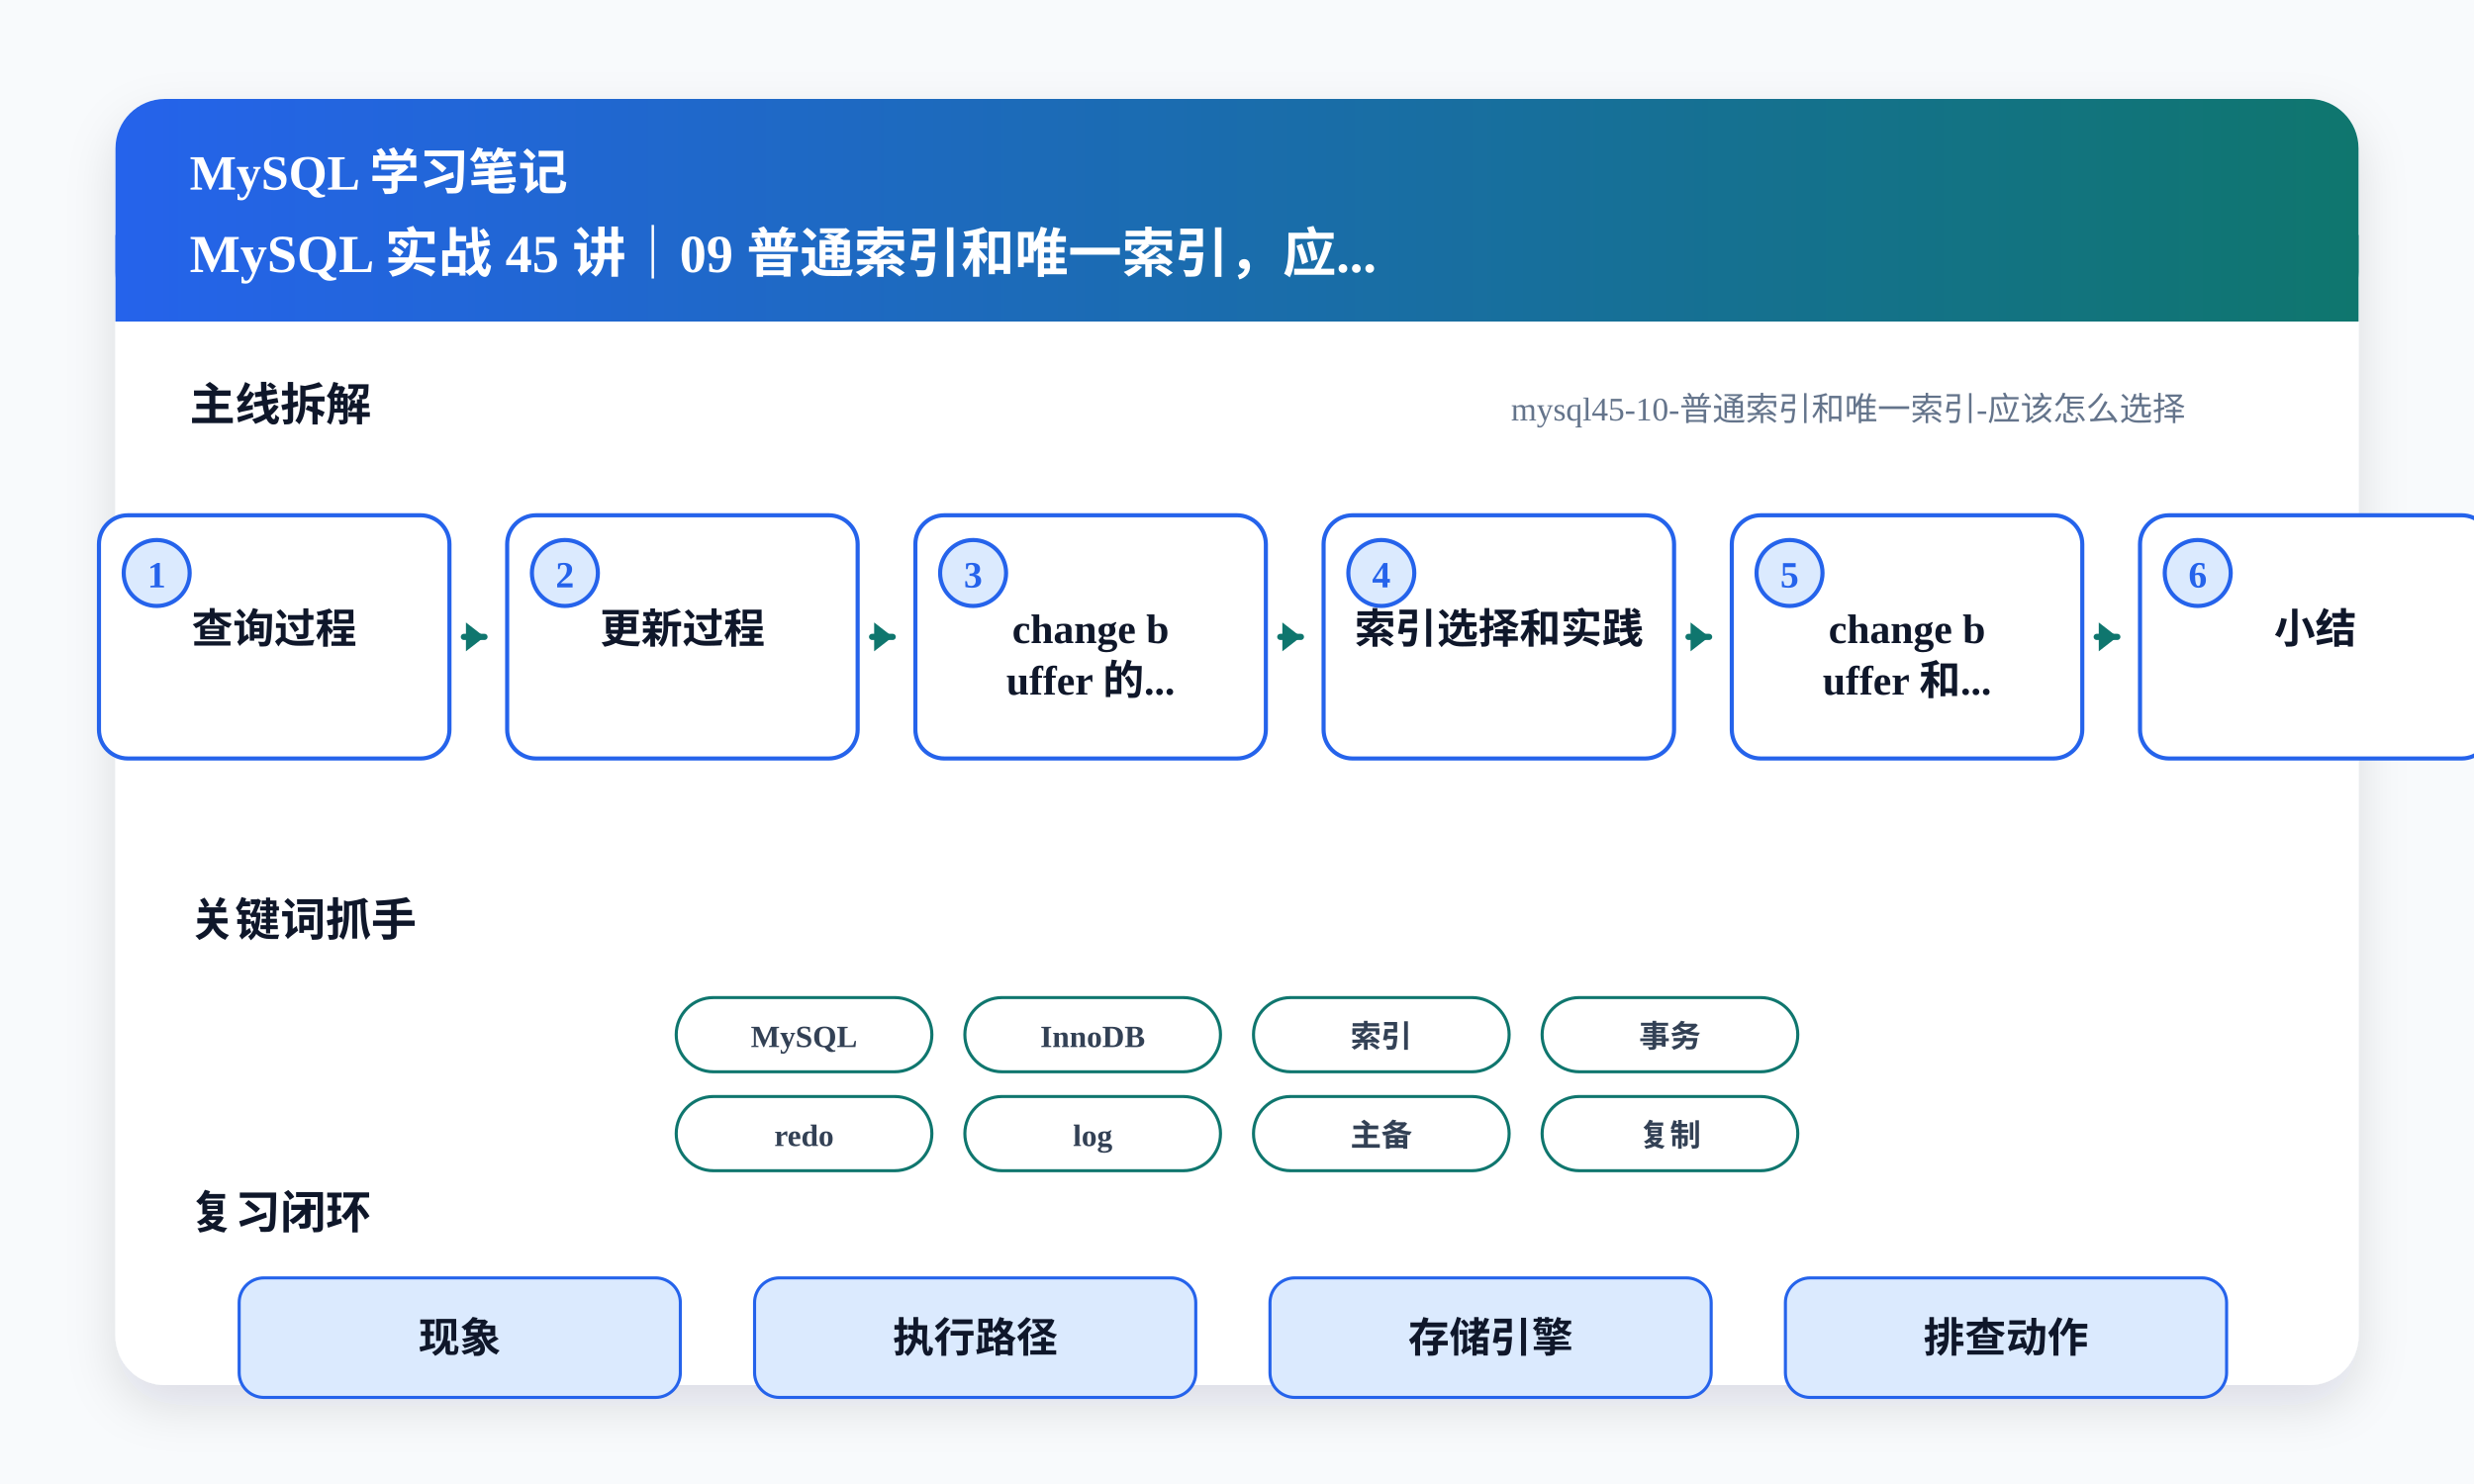
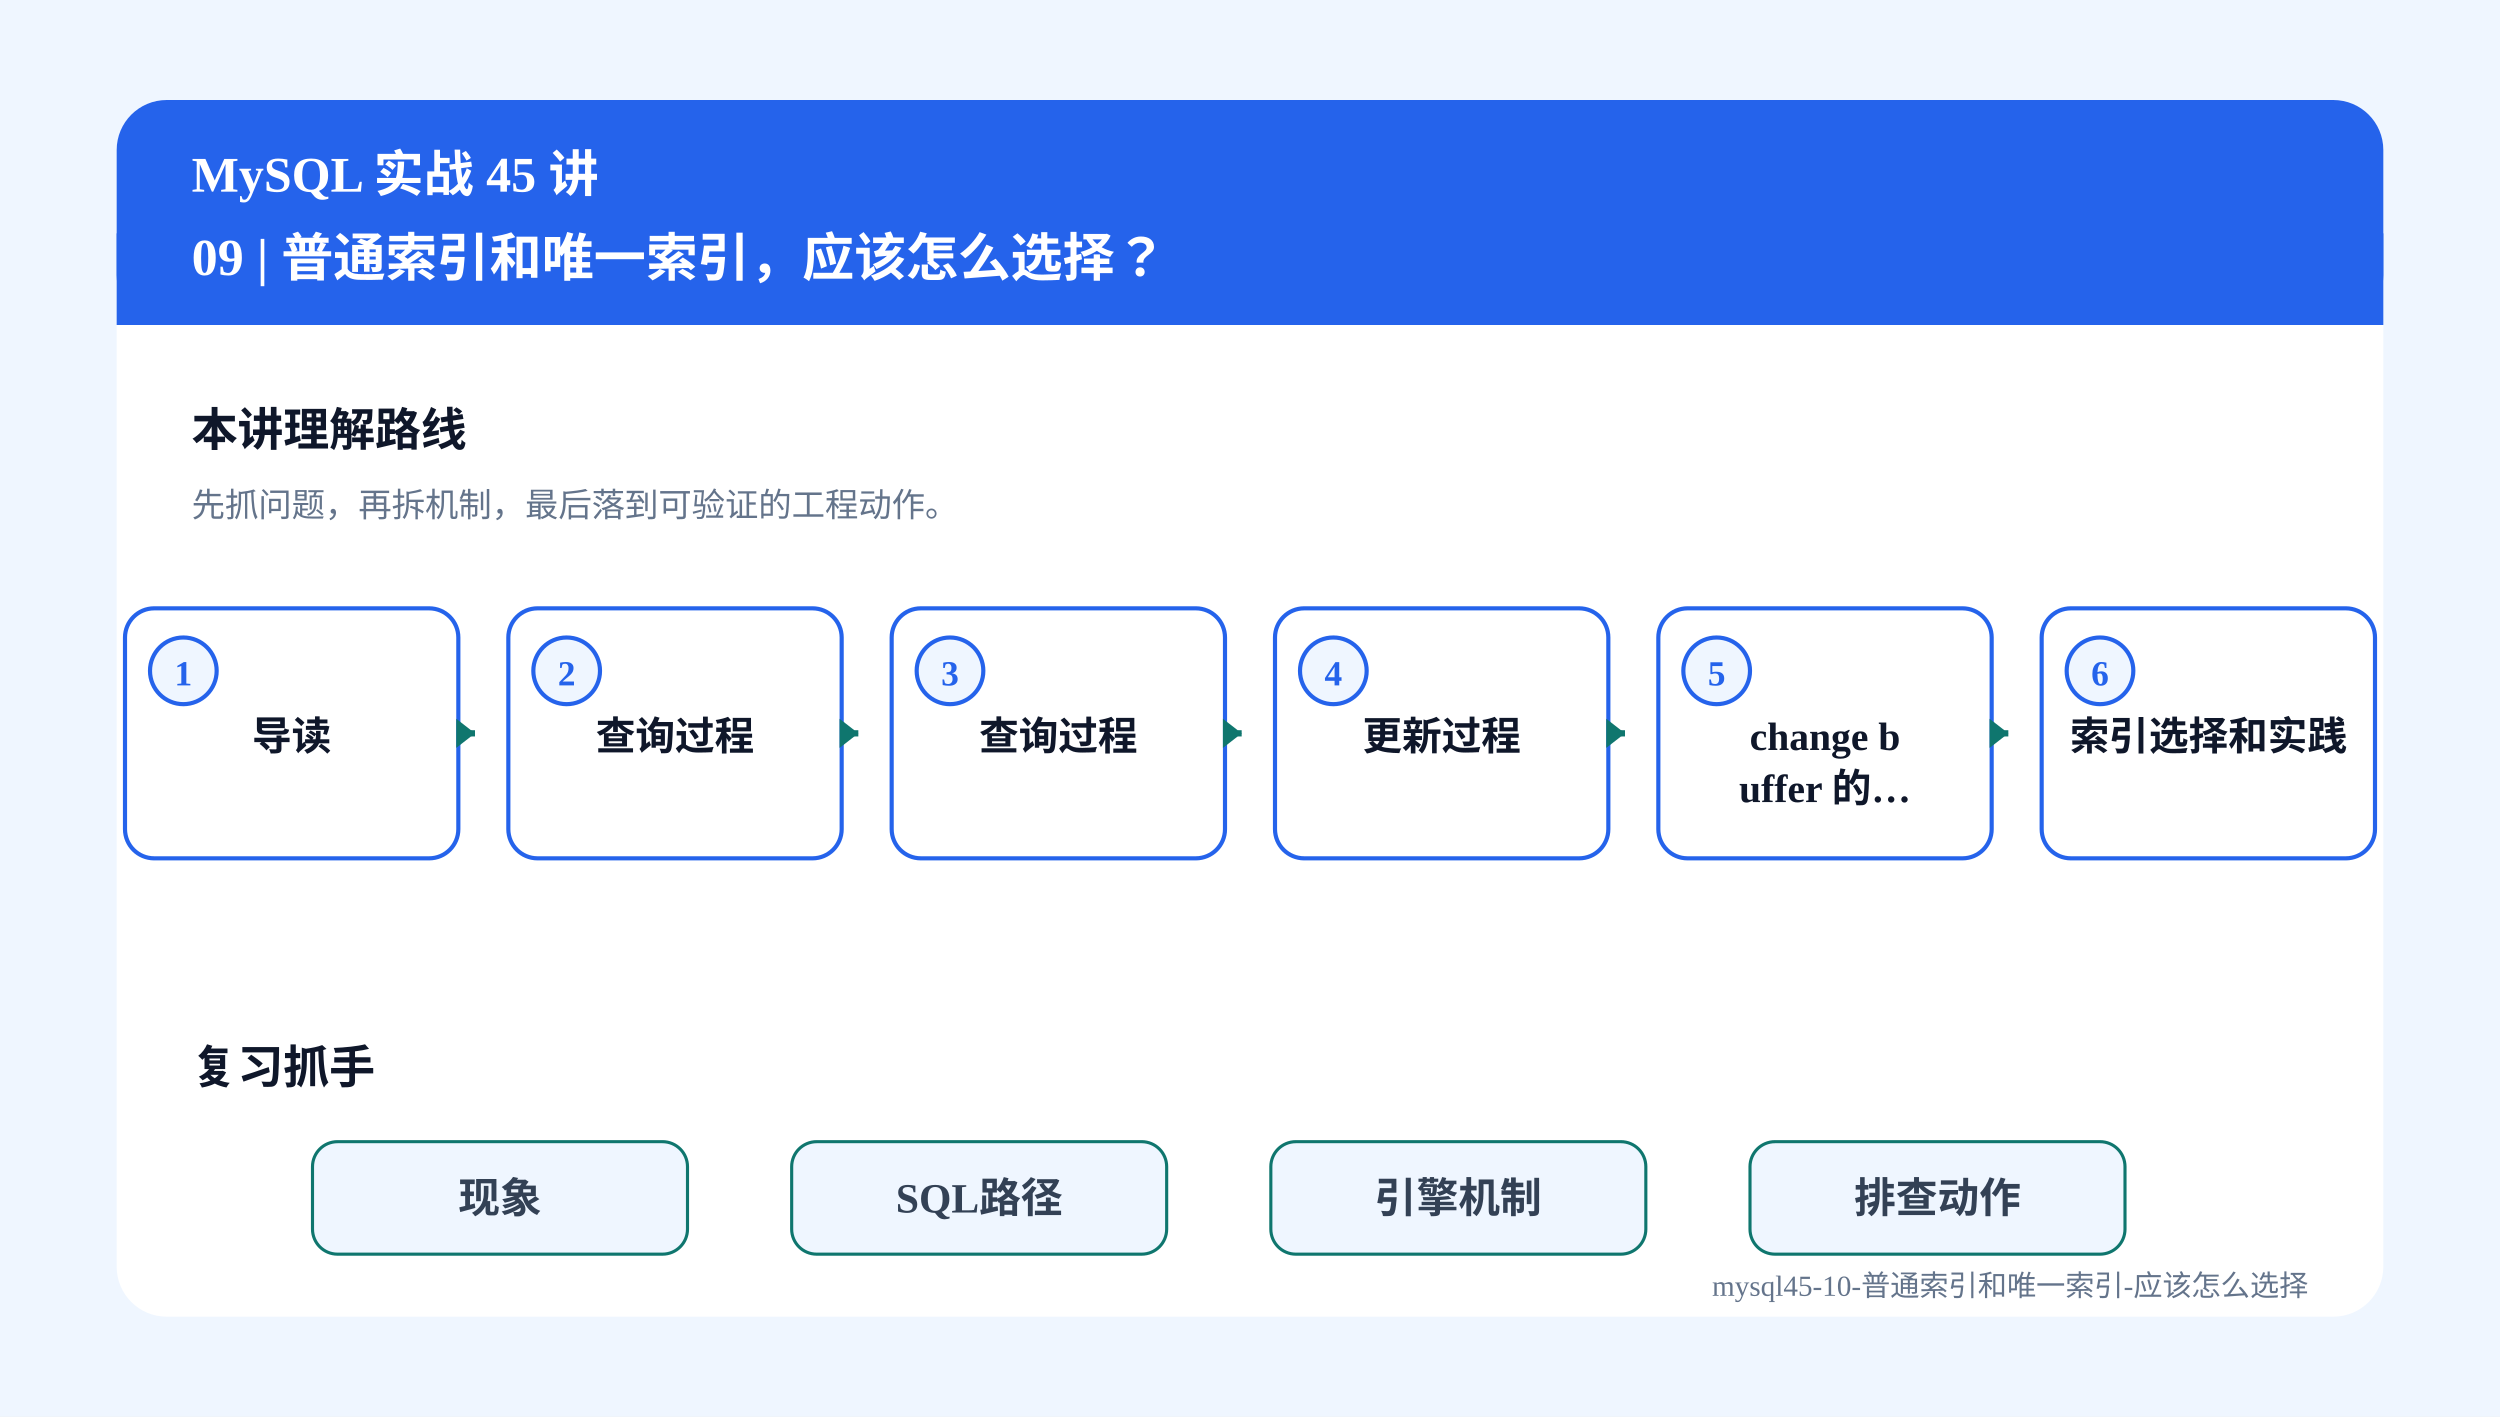
- <svg xmlns="http://www.w3.org/2000/svg" width="1200" height="720" viewBox="0 0 1200 720" role="img" aria-labelledby="title desc">
-   <defs>
-     <linearGradient id="header" x1="0" y1="0" x2="1" y2="0">
-       <stop offset="0%" stop-color="#2563eb" />
-       <stop offset="100%" stop-color="#0f766e" />
-     </linearGradient>
-     <filter id="shadow" x="-20%" y="-20%" width="140%" height="140%">
-       <feDropShadow dx="0" dy="10" stdDeviation="12" flood-color="#0f172a" flood-opacity="0.12" />
-     </filter>
-   </defs>
-   <rect width="1200" height="720" rx="0" fill="#f8fafc" />
-   <rect x="56" y="48" width="1088" height="624" rx="24" fill="#ffffff" filter="url(#shadow)" />
-   <rect x="56" y="48" width="1088" height="108" rx="24" fill="url(#header)" />
-   <rect x="56" y="114" width="1088" height="42" fill="url(#header)" />
-   <text x="92" y="92" font-size="24" font-weight="800" fill="#ffffff">MySQL 学习笔记</text>
-   <text x="92" y="132" text-anchor="start" font-size="26" font-weight="750" fill="#ffffff">MySQL 实战 45 讲｜09  普通索引和唯一索引，应...</text>
-   <text x="92" y="204" font-size="22" font-weight="700" fill="#0f172a">主线拆解</text>
-   <text x="1060" y="204" text-anchor="end" font-size="16" fill="#64748b">mysql45-10-普通索引和唯一索引-应该怎么选择</text>
-   <rect x="48" y="250" width="170" height="118" rx="14" fill="#ffffff" stroke="#2563eb" stroke-width="2" />
-   <circle cx="76" cy="278" r="16" fill="#dbeafe" stroke="#2563eb" stroke-width="2" />
-   <text x="76" y="285" text-anchor="middle" font-size="18" font-weight="700" fill="#2563eb">1</text>
-   <text x="133" y="312" text-anchor="middle" font-size="20" font-weight="650" fill="#0f172a">查询过程</text>
-   <path d="M 225 309 H 235" stroke="#0f766e" stroke-width="3" stroke-linecap="round" />
-   <path d="M 235 309 l -9 -7 v 14 z" fill="#0f766e" />
-   <rect x="246" y="250" width="170" height="118" rx="14" fill="#ffffff" stroke="#2563eb" stroke-width="2" />
-   <circle cx="274" cy="278" r="16" fill="#dbeafe" stroke="#2563eb" stroke-width="2" />
-   <text x="274" y="285" text-anchor="middle" font-size="18" font-weight="700" fill="#2563eb">2</text>
-   <text x="331" y="312" text-anchor="middle" font-size="20" font-weight="650" fill="#0f172a">更新过程</text>
-   <path d="M 423 309 H 433" stroke="#0f766e" stroke-width="3" stroke-linecap="round" />
-   <path d="M 433 309 l -9 -7 v 14 z" fill="#0f766e" />
-   <rect x="444" y="250" width="170" height="118" rx="14" fill="#ffffff" stroke="#2563eb" stroke-width="2" />
-   <circle cx="472" cy="278" r="16" fill="#dbeafe" stroke="#2563eb" stroke-width="2" />
-   <text x="472" y="285" text-anchor="middle" font-size="18" font-weight="700" fill="#2563eb">3</text>
-   <text x="529" y="312" text-anchor="middle" font-size="20" font-weight="650" fill="#0f172a">change b</text>
-   <text x="529" y="337" text-anchor="middle" font-size="20" font-weight="650" fill="#0f172a">uffer 的...</text>
-   <path d="M 621 309 H 631" stroke="#0f766e" stroke-width="3" stroke-linecap="round" />
-   <path d="M 631 309 l -9 -7 v 14 z" fill="#0f766e" />
-   <rect x="642" y="250" width="170" height="118" rx="14" fill="#ffffff" stroke="#2563eb" stroke-width="2" />
-   <circle cx="670" cy="278" r="16" fill="#dbeafe" stroke="#2563eb" stroke-width="2" />
-   <text x="670" y="285" text-anchor="middle" font-size="18" font-weight="700" fill="#2563eb">4</text>
-   <text x="727" y="312" text-anchor="middle" font-size="20" font-weight="650" fill="#0f172a">索引选择和实践</text>
-   <path d="M 819 309 H 829" stroke="#0f766e" stroke-width="3" stroke-linecap="round" />
-   <path d="M 829 309 l -9 -7 v 14 z" fill="#0f766e" />
-   <rect x="840" y="250" width="170" height="118" rx="14" fill="#ffffff" stroke="#2563eb" stroke-width="2" />
-   <circle cx="868" cy="278" r="16" fill="#dbeafe" stroke="#2563eb" stroke-width="2" />
-   <text x="868" y="285" text-anchor="middle" font-size="18" font-weight="700" fill="#2563eb">5</text>
-   <text x="925" y="312" text-anchor="middle" font-size="20" font-weight="650" fill="#0f172a">change b</text>
-   <text x="925" y="337" text-anchor="middle" font-size="20" font-weight="650" fill="#0f172a">uffer 和...</text>
-   <path d="M 1017 309 H 1027" stroke="#0f766e" stroke-width="3" stroke-linecap="round" />
-   <path d="M 1027 309 l -9 -7 v 14 z" fill="#0f766e" />
-   <rect x="1038" y="250" width="170" height="118" rx="14" fill="#ffffff" stroke="#2563eb" stroke-width="2" />
-   <circle cx="1066" cy="278" r="16" fill="#dbeafe" stroke="#2563eb" stroke-width="2" />
-   <text x="1066" y="285" text-anchor="middle" font-size="18" font-weight="700" fill="#2563eb">6</text>
-   <text x="1123" y="312" text-anchor="middle" font-size="20" font-weight="650" fill="#0f172a">小结</text>
-   <text x="92" y="454" font-size="22" font-weight="700" fill="#0f172a">关键词抓手</text>
-   <rect x="328" y="484" width="124" height="36" rx="18" fill="#ffffff" stroke="#0f766e" stroke-width="1.5" />
-   <text x="390" y="508" text-anchor="middle" font-size="15" font-weight="600" fill="#334155">MySQL</text>
-   <rect x="468" y="484" width="124" height="36" rx="18" fill="#ffffff" stroke="#0f766e" stroke-width="1.5" />
-   <text x="530" y="508" text-anchor="middle" font-size="15" font-weight="600" fill="#334155">InnoDB</text>
-   <rect x="608" y="484" width="124" height="36" rx="18" fill="#ffffff" stroke="#0f766e" stroke-width="1.5" />
-   <text x="670" y="508" text-anchor="middle" font-size="15" font-weight="600" fill="#334155">索引</text>
-   <rect x="748" y="484" width="124" height="36" rx="18" fill="#ffffff" stroke="#0f766e" stroke-width="1.5" />
-   <text x="810" y="508" text-anchor="middle" font-size="15" font-weight="600" fill="#334155">事务</text>
-   <rect x="328" y="532" width="124" height="36" rx="18" fill="#ffffff" stroke="#0f766e" stroke-width="1.5" />
-   <text x="390" y="556" text-anchor="middle" font-size="15" font-weight="600" fill="#334155">redo</text>
-   <rect x="468" y="532" width="124" height="36" rx="18" fill="#ffffff" stroke="#0f766e" stroke-width="1.5" />
-   <text x="530" y="556" text-anchor="middle" font-size="15" font-weight="600" fill="#334155">log</text>
-   <rect x="608" y="532" width="124" height="36" rx="18" fill="#ffffff" stroke="#0f766e" stroke-width="1.5" />
-   <text x="670" y="556" text-anchor="middle" font-size="15" font-weight="600" fill="#334155">主备</text>
-   <rect x="748" y="532" width="124" height="36" rx="18" fill="#ffffff" stroke="#0f766e" stroke-width="1.5" />
-   <text x="810" y="556" text-anchor="middle" font-size="15" font-weight="600" fill="#334155">复制</text>
-   <text x="92" y="596" font-size="22" font-weight="700" fill="#0f172a">复习闭环</text>
-   <rect x="116" y="620" width="214" height="58" rx="12" fill="#dbeafe" stroke="#2563eb" stroke-width="1.5" />
-   <text x="223" y="656" text-anchor="middle" font-size="20" font-weight="700" fill="#0f172a">现象</text>
-   <rect x="366" y="620" width="214" height="58" rx="12" fill="#dbeafe" stroke="#2563eb" stroke-width="1.5" />
-   <text x="473" y="656" text-anchor="middle" font-size="20" font-weight="700" fill="#0f172a">执行路径</text>
-   <rect x="616" y="620" width="214" height="58" rx="12" fill="#dbeafe" stroke="#2563eb" stroke-width="1.5" />
-   <text x="723" y="656" text-anchor="middle" font-size="20" font-weight="700" fill="#0f172a">存储引擎</text>
-   <rect x="866" y="620" width="214" height="58" rx="12" fill="#dbeafe" stroke="#2563eb" stroke-width="1.5" />
-   <text x="973" y="656" text-anchor="middle" font-size="20" font-weight="700" fill="#0f172a">排查动作</text>
+ <svg xmlns="http://www.w3.org/2000/svg" width="1200" height="680" viewBox="0 0 1200 680" role="img">
+   <rect width="1200" height="680" fill="#eff6ff" />
+   <rect x="56" y="48" width="1088" height="584" rx="24" fill="#ffffff" />
+   <rect x="56" y="48" width="1088" height="108" rx="24" fill="#2563eb" />
+   <rect x="56" y="112" width="1088" height="44" fill="#2563eb" />
+   <text x="92" y="92" font-size="24" font-weight="800" fill="#fff">MySQL 实战 45 讲</text>
+   <text x="92" y="132" text-anchor="start" font-size="25" font-weight="700" fill="#fff">09 | 普通索引和唯一索引，应该怎么选择？</text>
+   <text x="92" y="214" font-size="22" font-weight="800" fill="#0f172a">本讲理解路线</text>
+   <text x="92" y="248" font-size="16" fill="#64748b">先抓问题，再拆机制，最后落到可验证的工程动作。</text>
+   <rect x="60" y="292" width="160" height="120" rx="14" fill="#fff" stroke="#2563eb" stroke-width="2" />
+   <circle cx="88" cy="322" r="16" fill="#eff6ff" stroke="#2563eb" stroke-width="2" />
+   <text x="88" y="329" text-anchor="middle" font-size="17" font-weight="700" fill="#2563eb">1</text>
+   <text x="140" y="360" text-anchor="middle" font-size="19" font-weight="700" fill="#0f172a">导读</text>
+   <path d="M 226 352 H 228" stroke="#0f766e" stroke-width="3" />
+   <path d="M 228 352 l -9 -7 v14 z" fill="#0f766e" />
+   <rect x="244" y="292" width="160" height="120" rx="14" fill="#fff" stroke="#2563eb" stroke-width="2" />
+   <circle cx="272" cy="322" r="16" fill="#eff6ff" stroke="#2563eb" stroke-width="2" />
+   <text x="272" y="329" text-anchor="middle" font-size="17" font-weight="700" fill="#2563eb">2</text>
+   <text x="324" y="360" text-anchor="middle" font-size="19" font-weight="700" fill="#0f172a">查询过程</text>
+   <path d="M 410 352 H 412" stroke="#0f766e" stroke-width="3" />
+   <path d="M 412 352 l -9 -7 v14 z" fill="#0f766e" />
+   <rect x="428" y="292" width="160" height="120" rx="14" fill="#fff" stroke="#2563eb" stroke-width="2" />
+   <circle cx="456" cy="322" r="16" fill="#eff6ff" stroke="#2563eb" stroke-width="2" />
+   <text x="456" y="329" text-anchor="middle" font-size="17" font-weight="700" fill="#2563eb">3</text>
+   <text x="508" y="360" text-anchor="middle" font-size="19" font-weight="700" fill="#0f172a">查询过程</text>
+   <path d="M 594 352 H 596" stroke="#0f766e" stroke-width="3" />
+   <path d="M 596 352 l -9 -7 v14 z" fill="#0f766e" />
+   <rect x="612" y="292" width="160" height="120" rx="14" fill="#fff" stroke="#2563eb" stroke-width="2" />
+   <circle cx="640" cy="322" r="16" fill="#eff6ff" stroke="#2563eb" stroke-width="2" />
+   <text x="640" y="329" text-anchor="middle" font-size="17" font-weight="700" fill="#2563eb">4</text>
+   <text x="692" y="360" text-anchor="middle" font-size="19" font-weight="700" fill="#0f172a">更新过程</text>
+   <path d="M 778 352 H 780" stroke="#0f766e" stroke-width="3" />
+   <path d="M 780 352 l -9 -7 v14 z" fill="#0f766e" />
+   <rect x="796" y="292" width="160" height="120" rx="14" fill="#fff" stroke="#2563eb" stroke-width="2" />
+   <circle cx="824" cy="322" r="16" fill="#eff6ff" stroke="#2563eb" stroke-width="2" />
+   <text x="824" y="329" text-anchor="middle" font-size="17" font-weight="700" fill="#2563eb">5</text>
+   <text x="876" y="360" text-anchor="middle" font-size="19" font-weight="700" fill="#0f172a">change b</text>
+   <text x="876" y="385" text-anchor="middle" font-size="19" font-weight="700" fill="#0f172a">uffer 的…</text>
+   <path d="M 962 352 H 964" stroke="#0f766e" stroke-width="3" />
+   <path d="M 964 352 l -9 -7 v14 z" fill="#0f766e" />
+   <rect x="980" y="292" width="160" height="120" rx="14" fill="#fff" stroke="#2563eb" stroke-width="2" />
+   <circle cx="1008" cy="322" r="16" fill="#eff6ff" stroke="#2563eb" stroke-width="2" />
+   <text x="1008" y="329" text-anchor="middle" font-size="17" font-weight="700" fill="#2563eb">6</text>
+   <text x="1060" y="360" text-anchor="middle" font-size="19" font-weight="700" fill="#0f172a">索引选择和实践</text>
+   <text x="92" y="520" font-size="22" font-weight="800" fill="#0f172a">复习抓手</text>
+   <rect x="150" y="548" width="180" height="54" rx="12" fill="#eff6ff" stroke="#0f766e" stroke-width="1.5" />
+   <text x="240" y="582" text-anchor="middle" font-size="20" font-weight="700" fill="#334155">现象</text>
+   <rect x="380" y="548" width="180" height="54" rx="12" fill="#eff6ff" stroke="#0f766e" stroke-width="1.5" />
+   <text x="470" y="582" text-anchor="middle" font-size="20" font-weight="700" fill="#334155">SQL路径</text>
+   <rect x="610" y="548" width="180" height="54" rx="12" fill="#eff6ff" stroke="#0f766e" stroke-width="1.5" />
+   <text x="700" y="582" text-anchor="middle" font-size="20" font-weight="700" fill="#334155">引擎机制</text>
+   <rect x="840" y="548" width="180" height="54" rx="12" fill="#eff6ff" stroke="#0f766e" stroke-width="1.5" />
+   <text x="930" y="582" text-anchor="middle" font-size="20" font-weight="700" fill="#334155">排查动作</text>
+   <text x="1108" y="622" text-anchor="end" font-size="14" fill="#64748b">mysql45-10-普通索引和唯一索引-应该怎么选择</text>
</svg>
